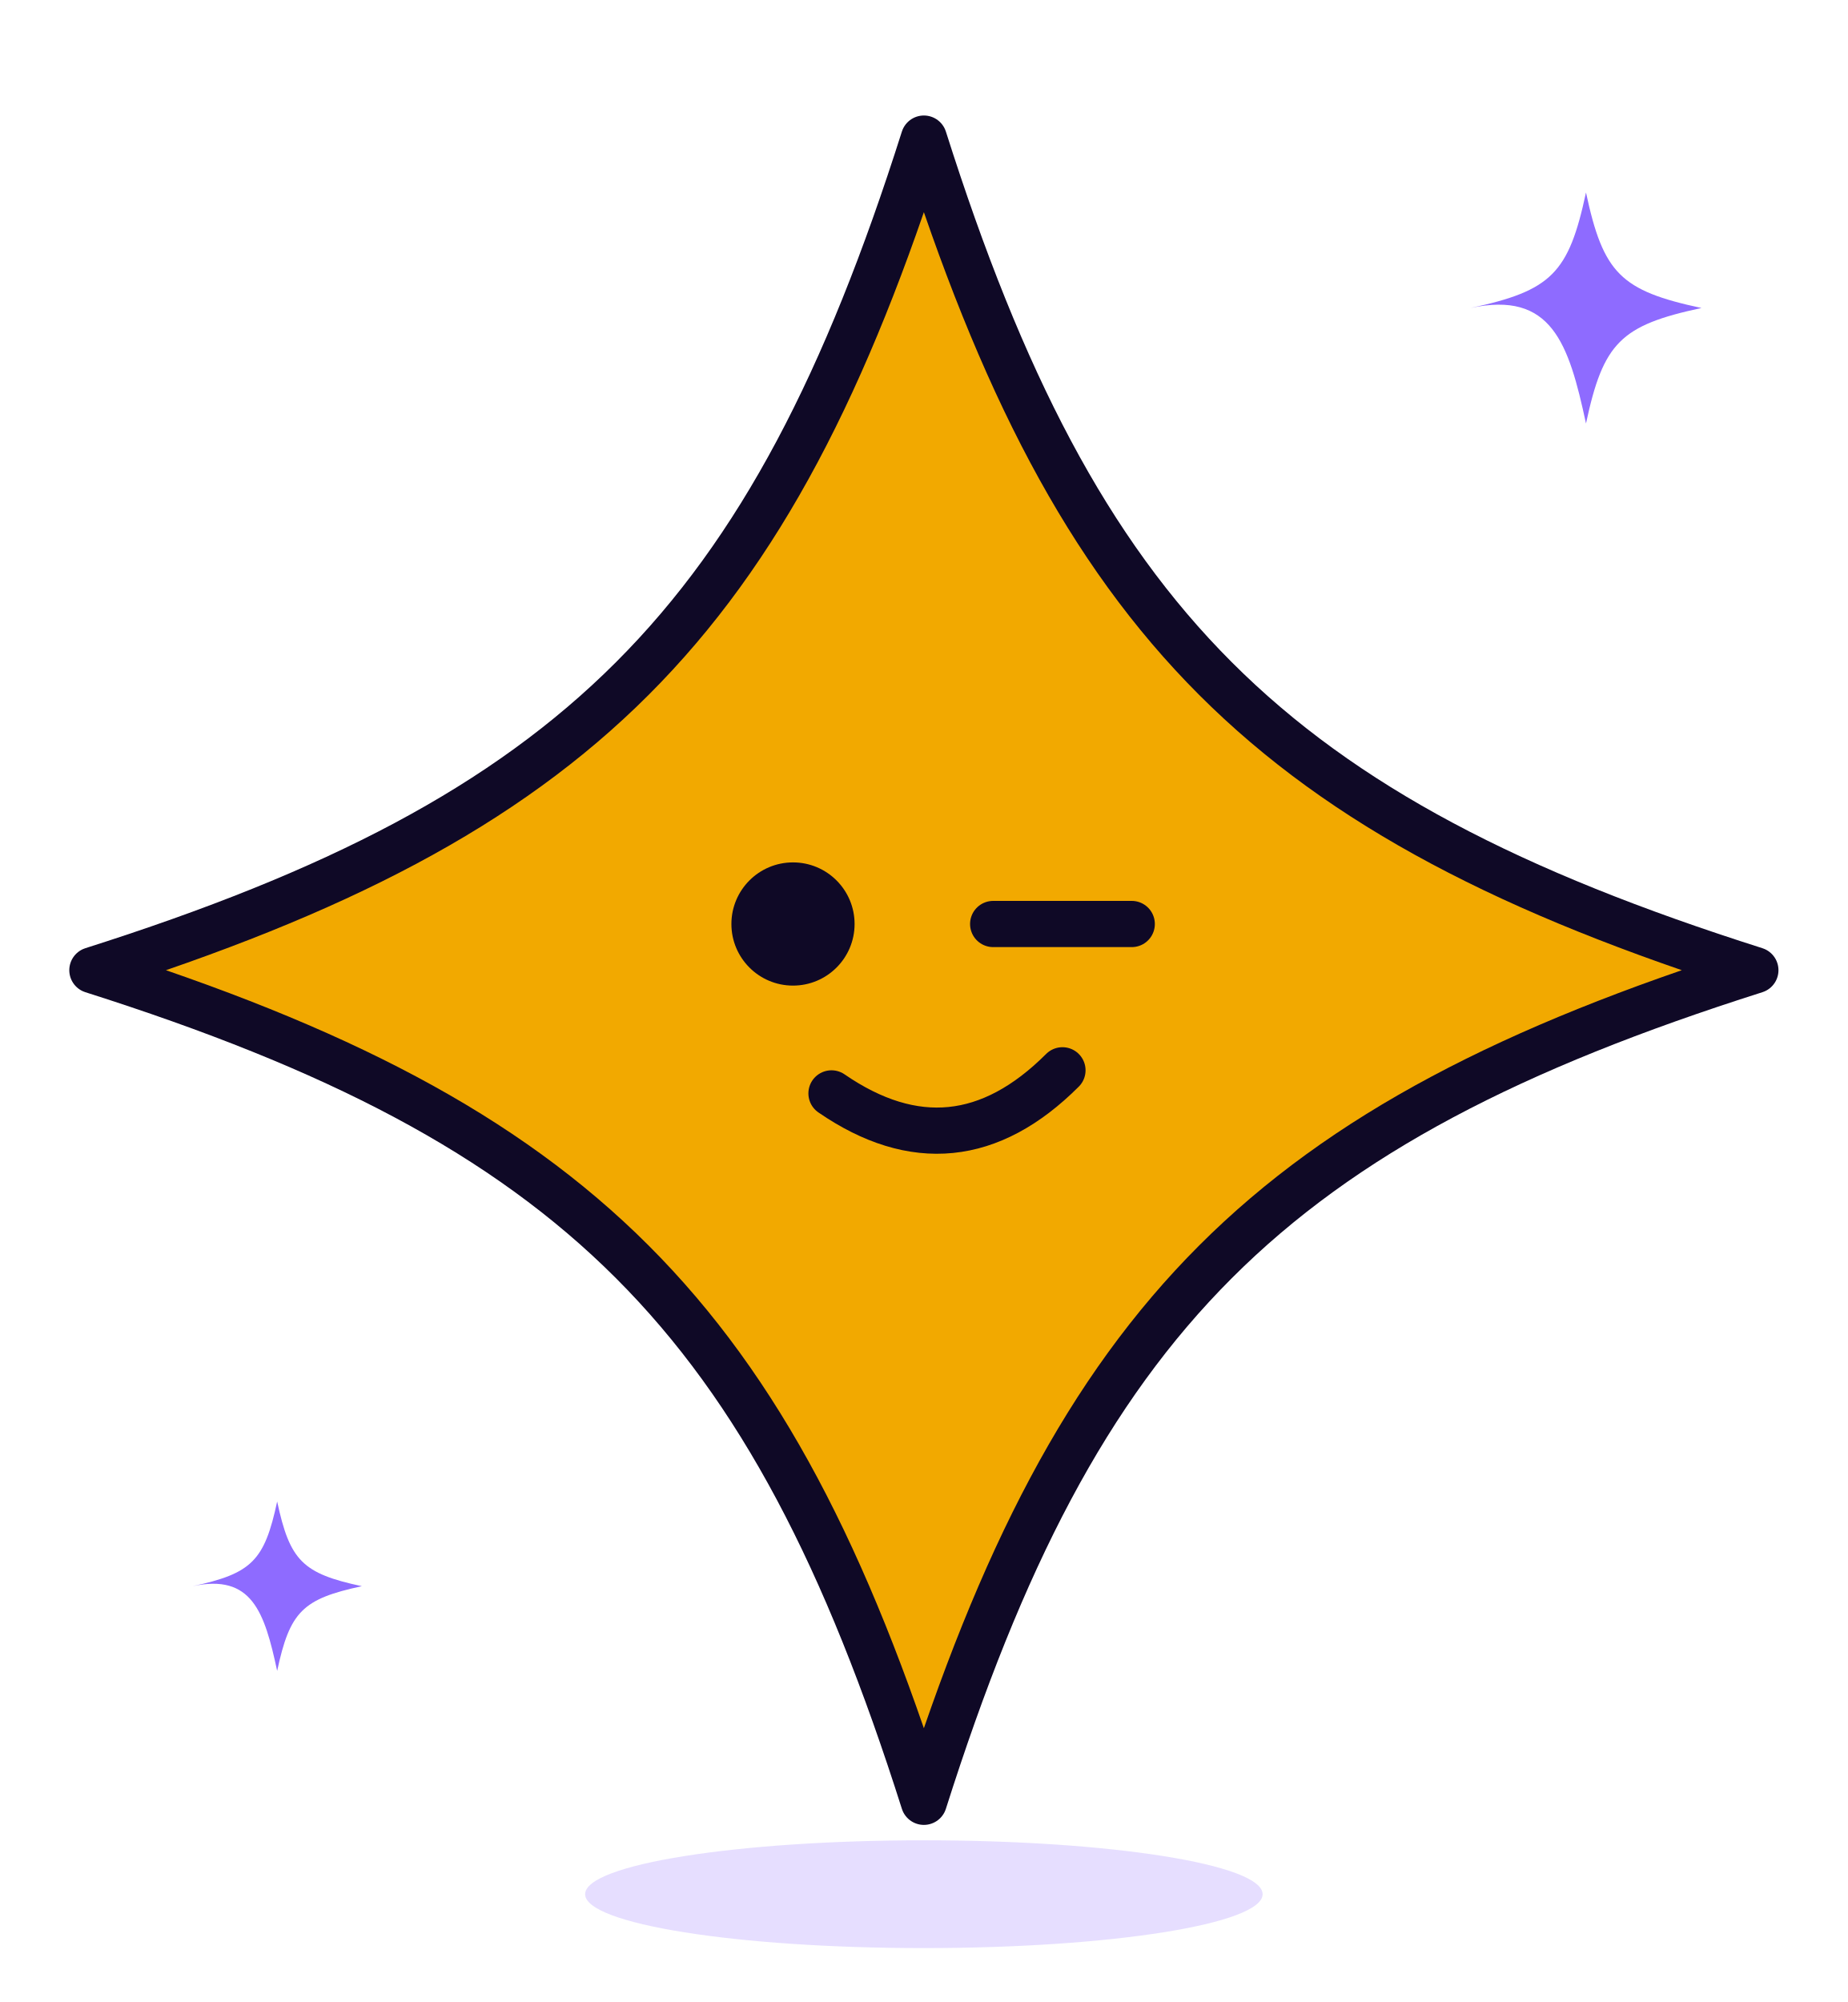
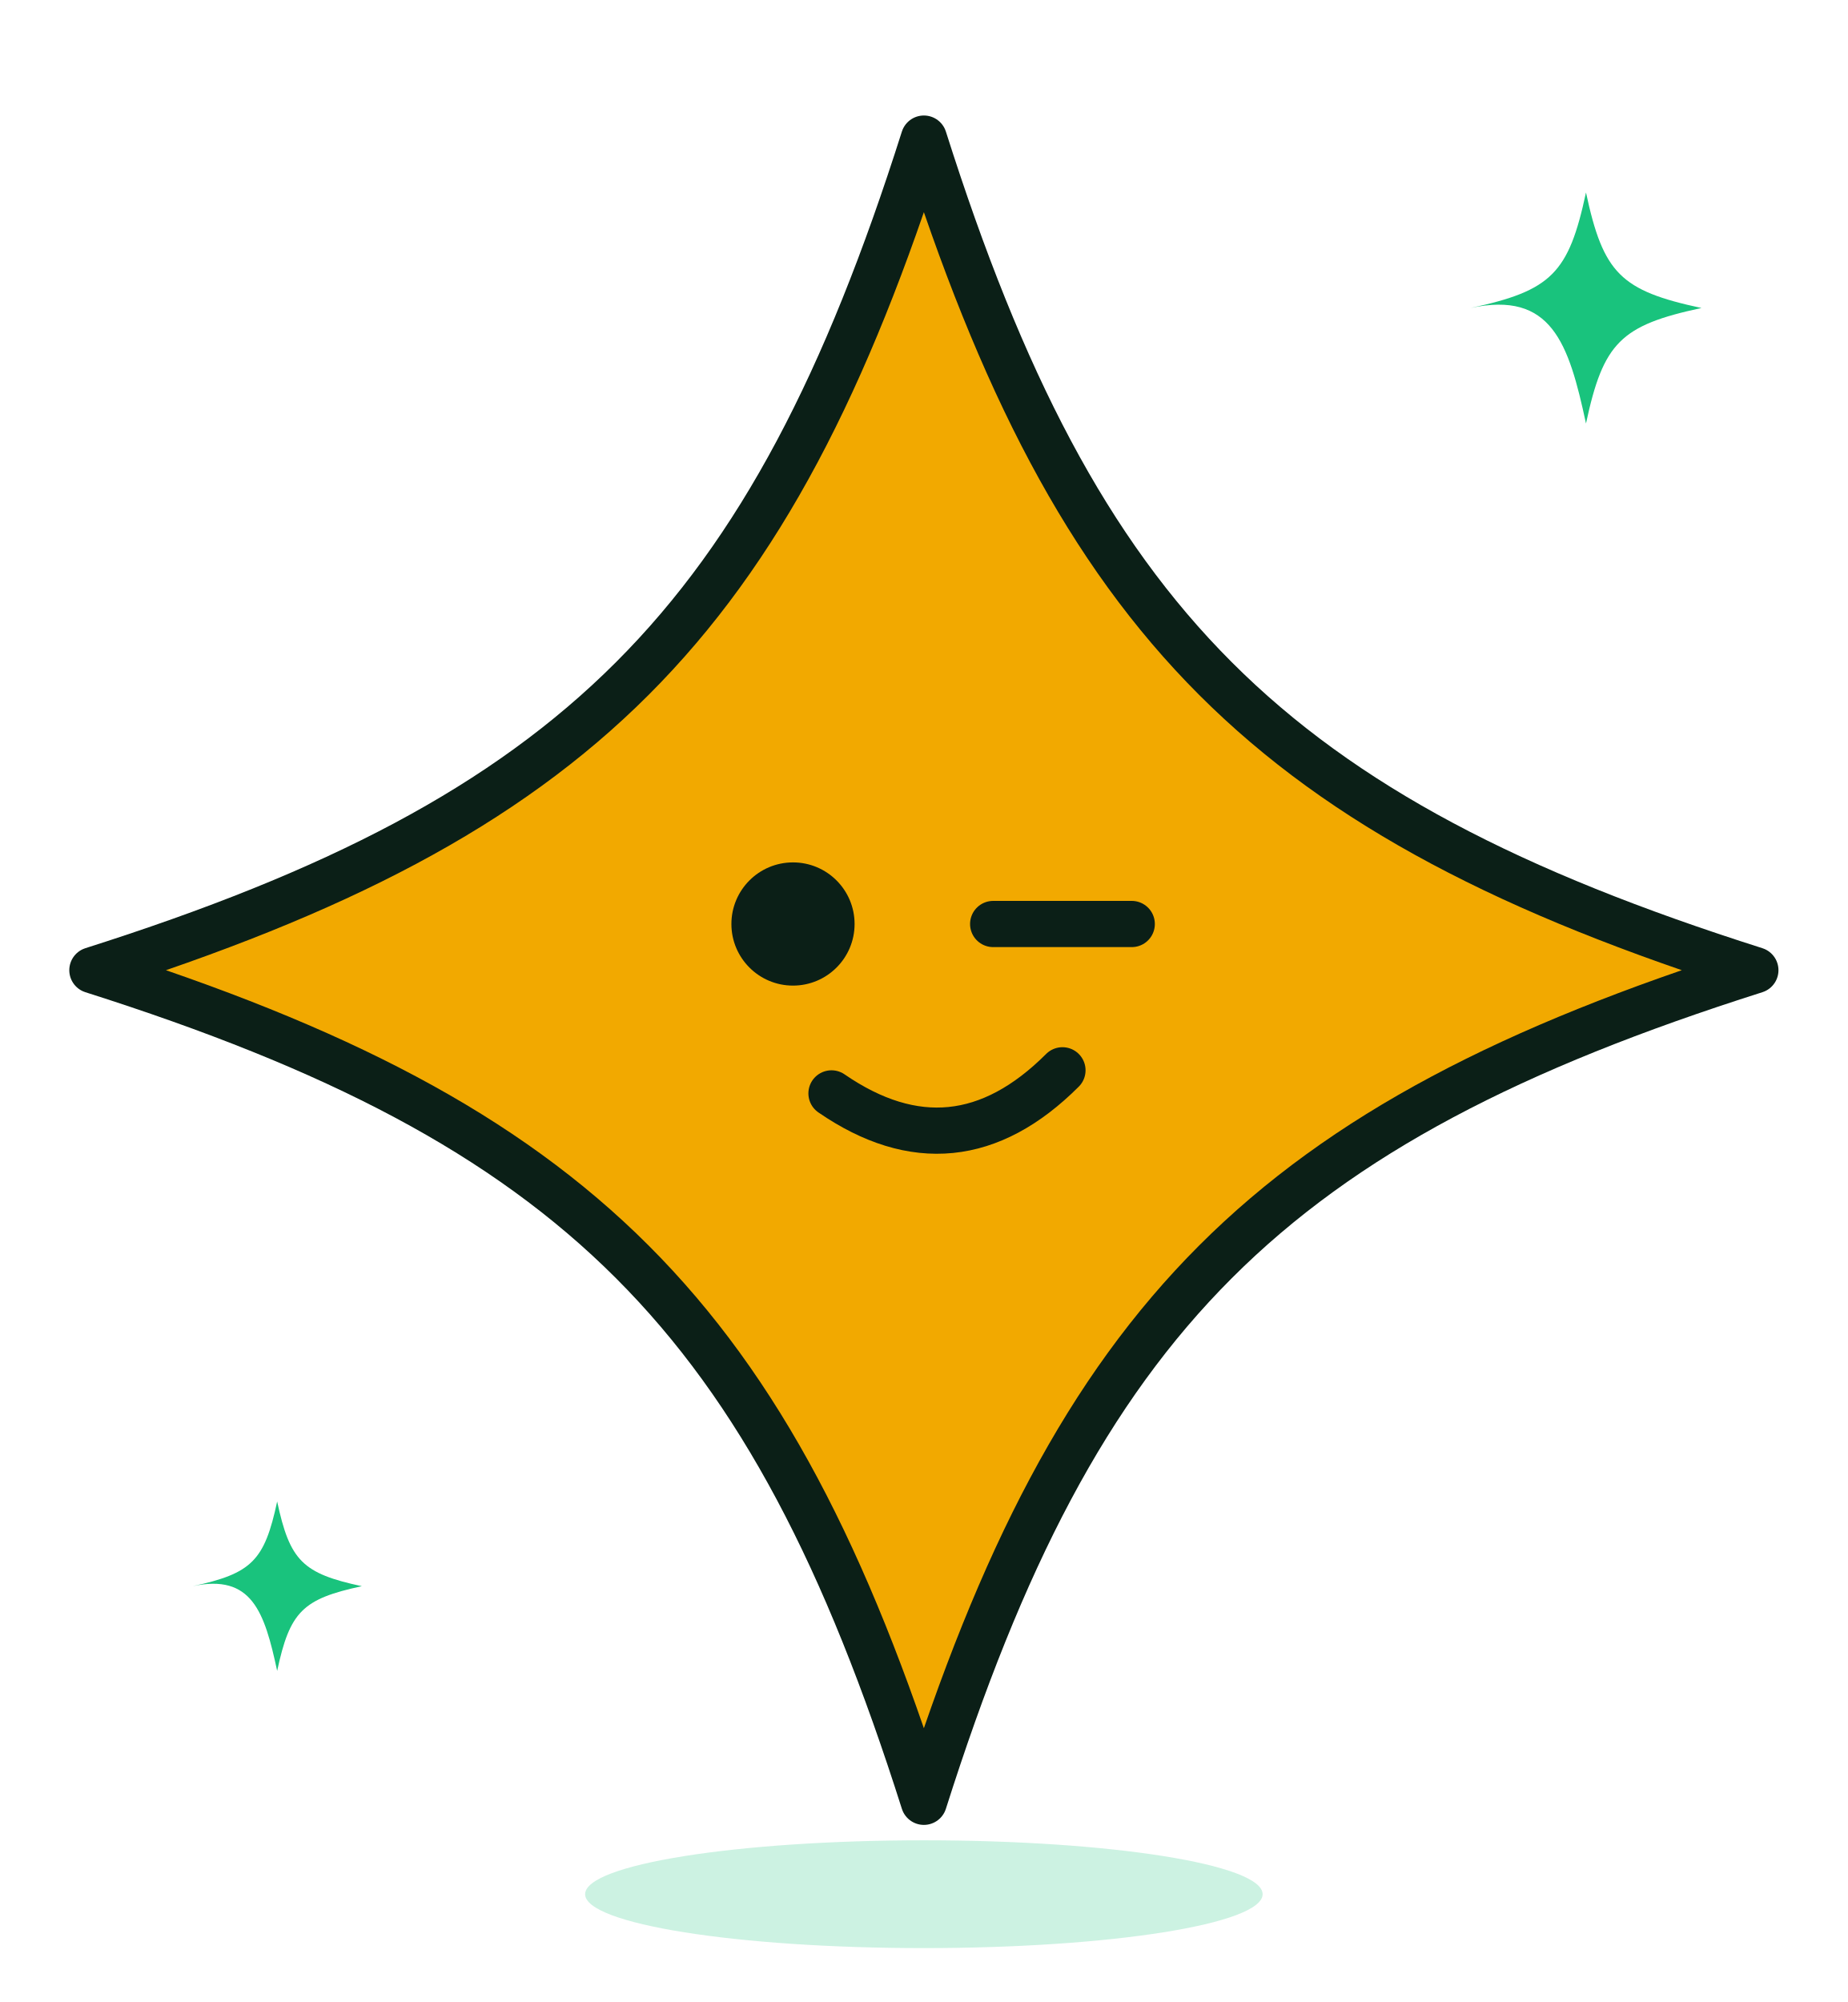
<svg xmlns="http://www.w3.org/2000/svg" viewBox="0 0 240 260" role="img" aria-label="A Estrela, mascote da Sócia">
-   <ellipse cx="120" cy="246" rx="44" ry="7" fill="#8E6BFF" opacity="0.22" />
+   <ellipse cx="120" cy="246" rx="44" ry="7" fill="#19C37D" opacity="0.22" />
  <g transform="translate(120,126)">
-     <path d="M0,-108 C20,-45 45,-20 108,0 C45,20 20,45 0,108 C-20,45 -45,20 -108,0 C-45,-20 -20,-45 0,-108 Z" fill="#F2A900" stroke="#0F0926" stroke-width="6" stroke-linejoin="round" />
-     <circle cx="-17" cy="-6" r="8" fill="#0F0926" />
-     <path d="M9,-6 H27" fill="none" stroke="#0F0926" stroke-width="6" stroke-linecap="round" />
-     <path d="M-12,16 Q4,27 18,13" fill="none" stroke="#0F0926" stroke-width="6" stroke-linecap="round" />
+     <path d="M0,-108 C20,-45 45,-20 108,0 C45,20 20,45 0,108 C-20,45 -45,20 -108,0 C-45,-20 -20,-45 0,-108 Z" fill="#F2A900" stroke="#0B1F17" stroke-width="6" stroke-linejoin="round" />
+     <circle cx="-17" cy="-6" r="8" fill="#0B1F17" />
+     <path d="M9,-6 H27" fill="none" stroke="#0B1F17" stroke-width="6" stroke-linecap="round" />
+     <path d="M-12,16 Q4,27 18,13" fill="none" stroke="#0B1F17" stroke-width="6" stroke-linecap="round" />
  </g>
-   <path transform="translate(206,40) scale(1.5)" fill="#8E6BFF" d="M0,-10 C1.5,-3 3,-1.5 10,0 C3,1.5 1.5,3 0,10 C-1.5,3 -3,-1.5 -10,0 C-3,-1.5 -1.5,-3 0,-10 Z" />
-   <path transform="translate(36,206) scale(1.1)" fill="#8E6BFF" d="M0,-10 C1.5,-3 3,-1.5 10,0 C3,1.5 1.5,3 0,10 C-1.5,3 -3,-1.5 -10,0 C-3,-1.5 -1.5,-3 0,-10 Z" />
+   <path transform="translate(206,40) scale(1.5)" fill="#19C37D" d="M0,-10 C1.5,-3 3,-1.5 10,0 C3,1.5 1.5,3 0,10 C-1.5,3 -3,-1.5 -10,0 C-3,-1.5 -1.5,-3 0,-10 Z" />
+   <path transform="translate(36,206) scale(1.1)" fill="#19C37D" d="M0,-10 C1.5,-3 3,-1.5 10,0 C3,1.5 1.5,3 0,10 C-1.5,3 -3,-1.5 -10,0 C-3,-1.5 -1.5,-3 0,-10 Z" />
</svg>
